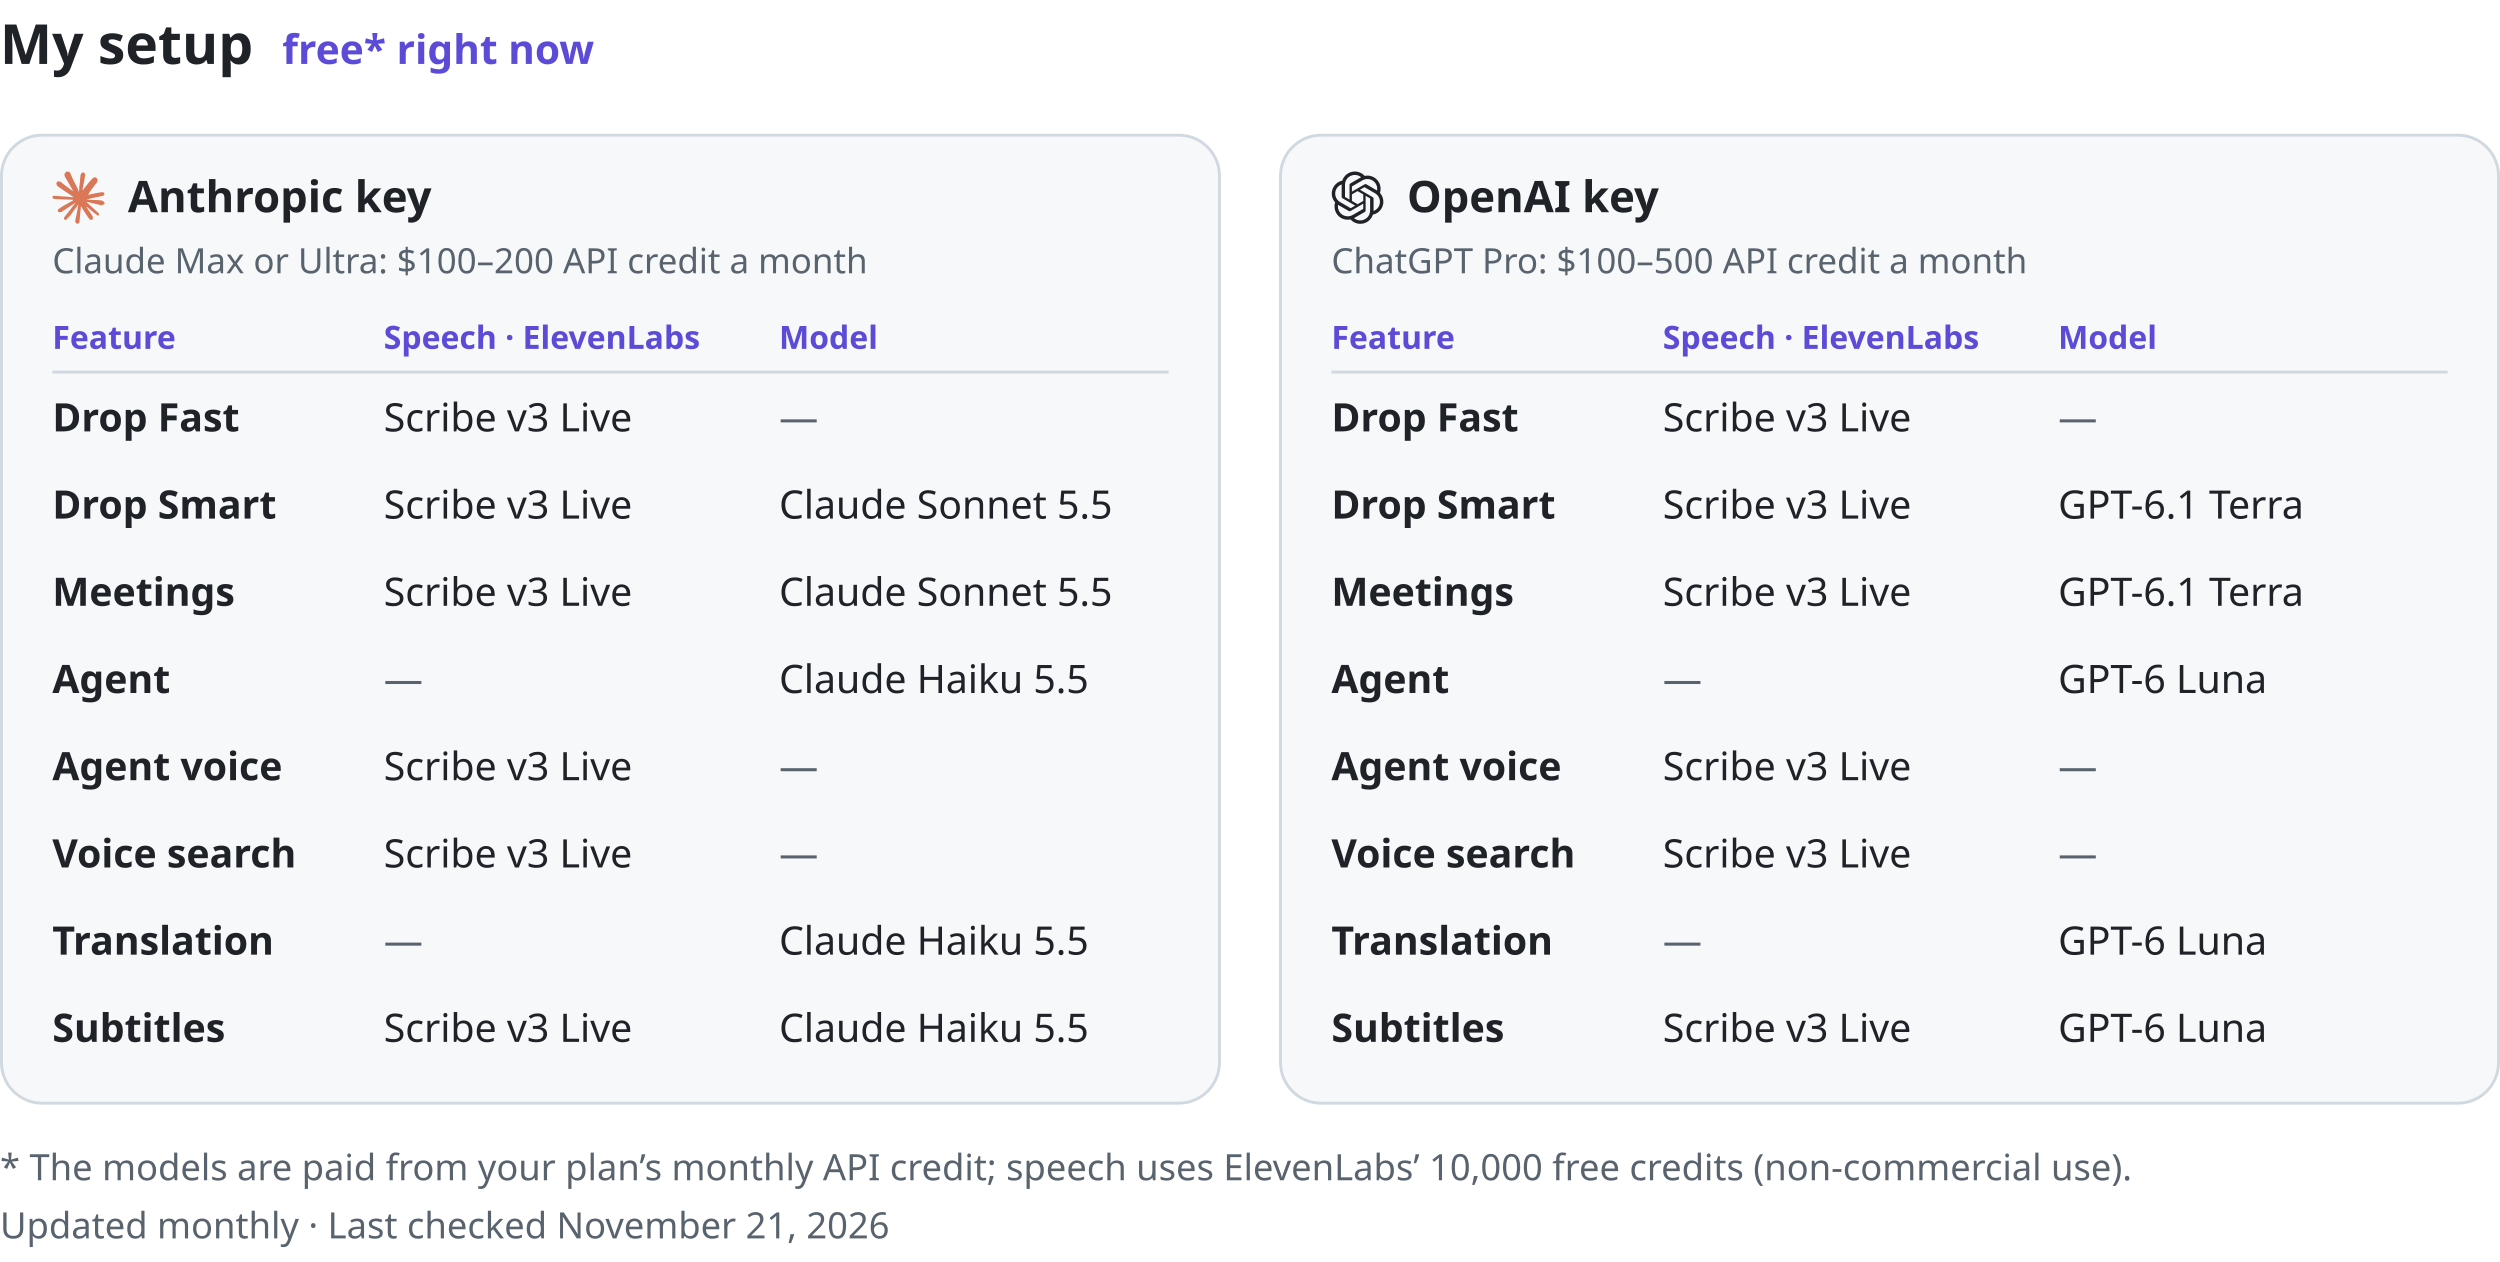
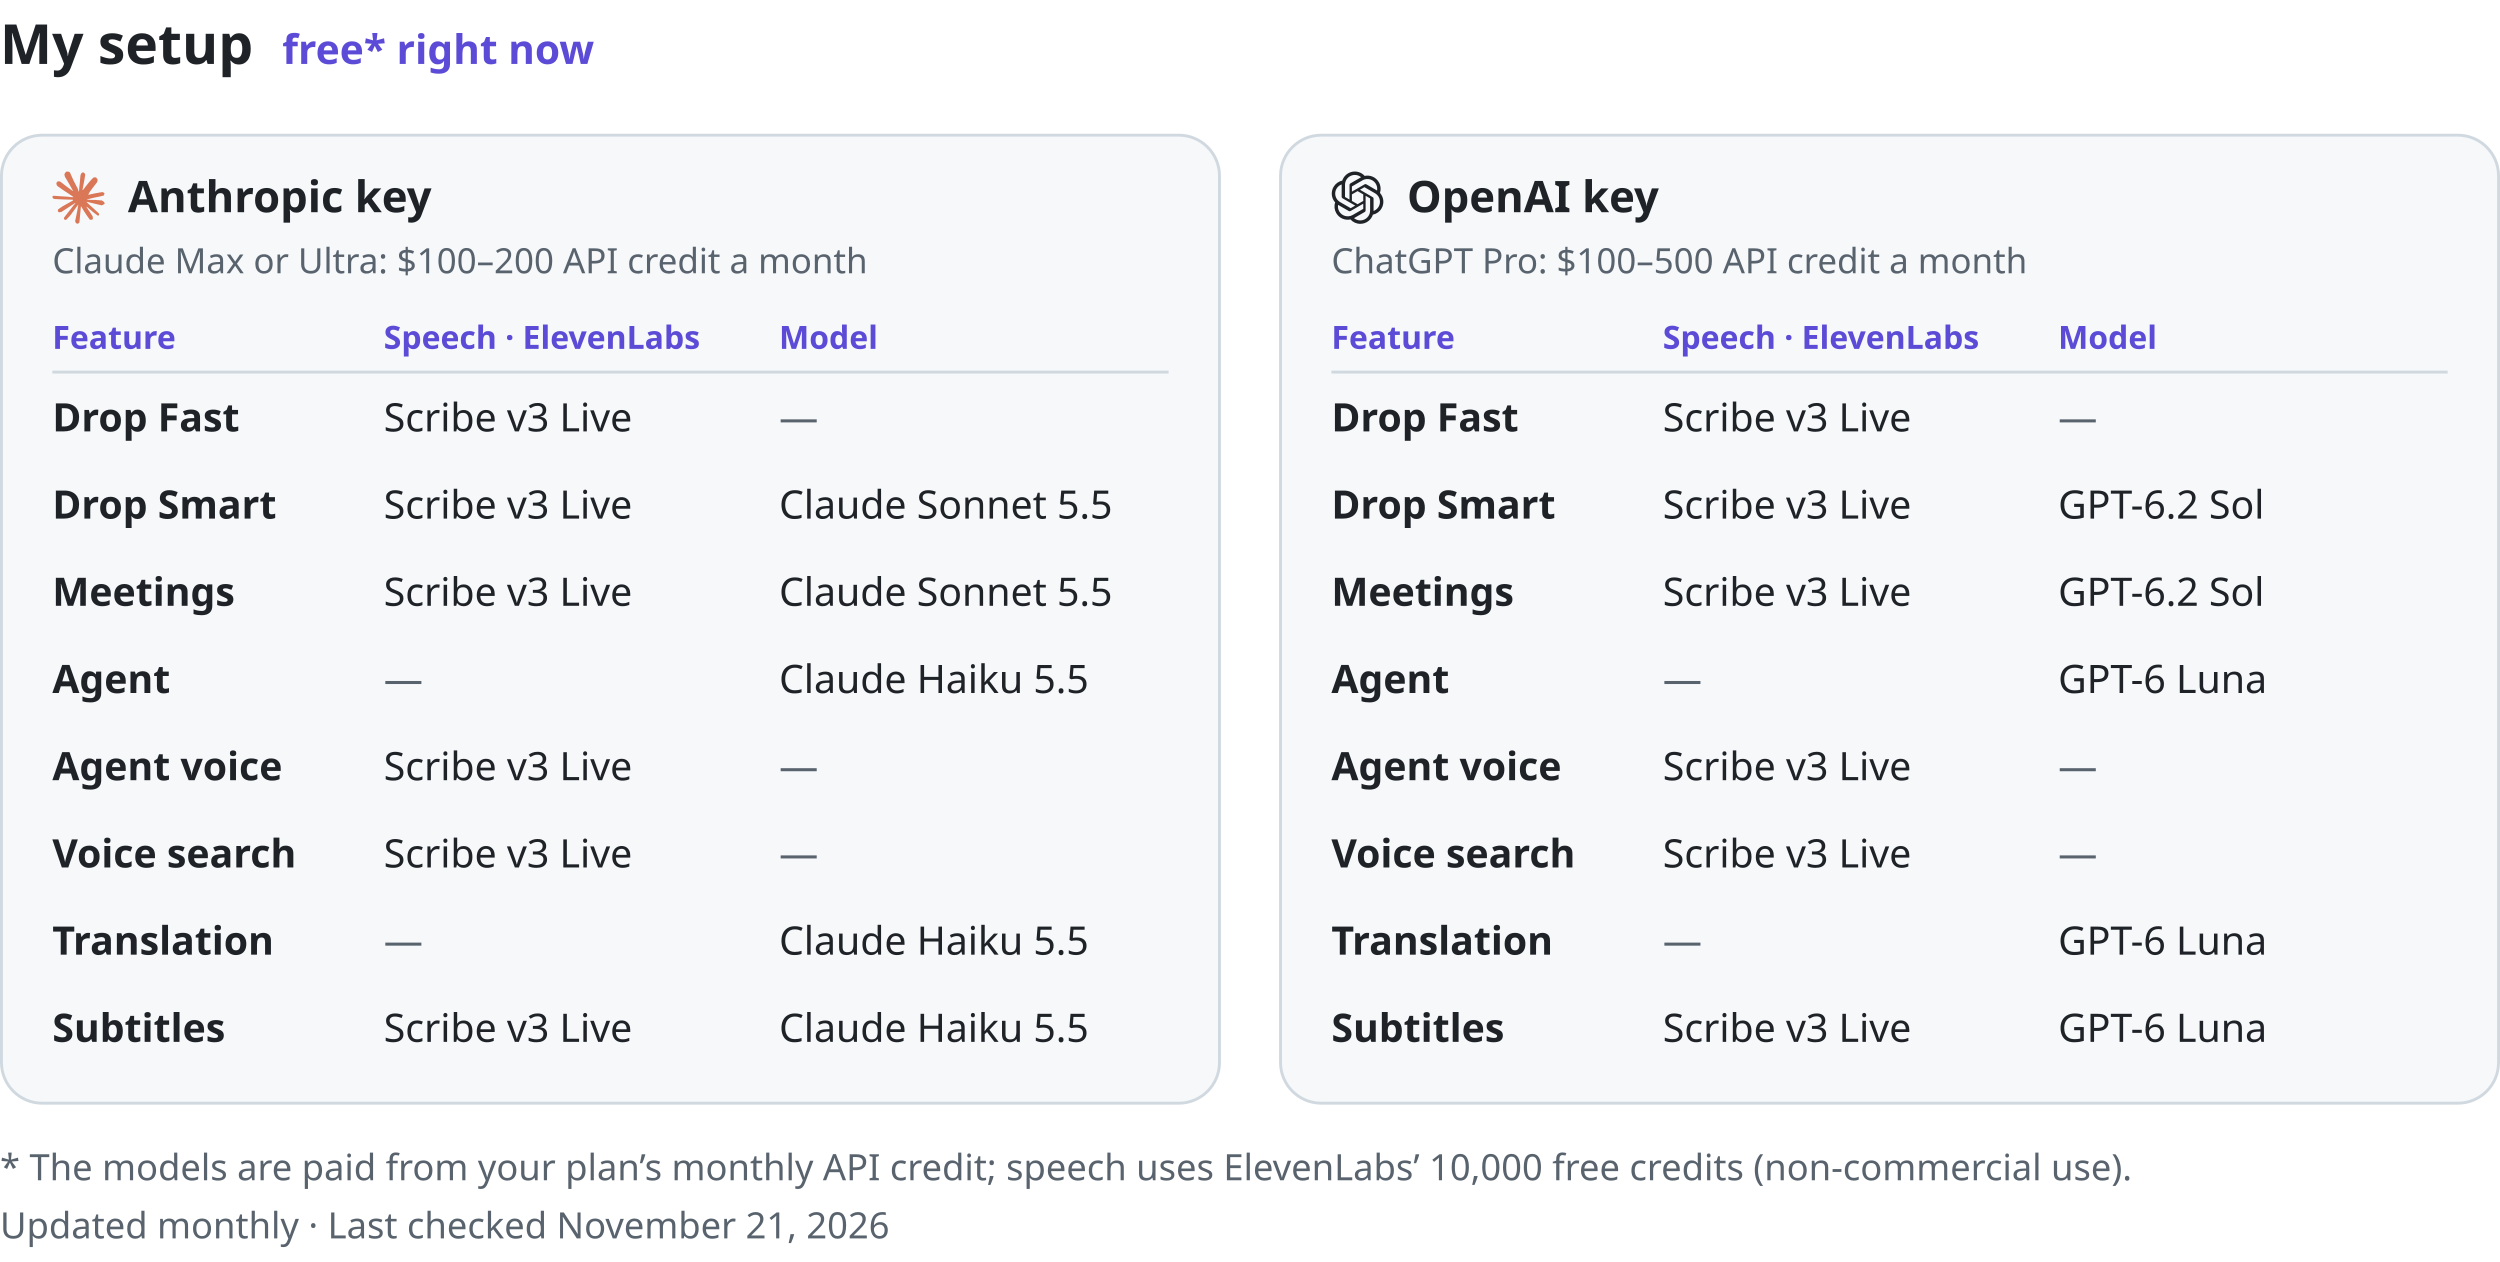
<svg xmlns="http://www.w3.org/2000/svg" width="860" height="434" viewBox="0 0 860 434">
  <text x="0" y="22" font-family="-apple-system, BlinkMacSystemFont, 'Segoe UI', 'Noto Sans', Helvetica, Arial, sans-serif" font-size="19" font-weight="700" fill="#1f2328">My setup<tspan dx="10" font-size="14" font-weight="600" fill="#5b4bd6">free* right now</tspan>
  </text>
  <rect x="0.5" y="46.5" width="419.0" height="333" rx="14" fill="#f6f8fa" stroke="#d1d9e0" />
  <svg x="18.0" y="59" width="18" height="18" fill="#d97757" role="img" viewBox="0 0 24 24">
    <path d="m4.714 15.956 4.717-2.647.079-.231-.079-.128h-.231l-.789-.049-2.696-.073-2.337-.097-2.265-.121-.571-.121-.534-.704.055-.352.48-.322.686.061 1.518.103 2.277.158 1.651.097 2.447.255h.389l.055-.158-.134-.097-.103-.097L6.973 9.836l-2.55-1.688-1.336-.971-.723-.492-.364-.461-.158-1.008.656-.723.88.061.225.061.892.686 1.906 1.475 2.489 1.834.364.303.146-.103.018-.073-.164-.273-1.354-2.447-1.445-2.489-.643-1.032-.17-.619c-.061-.255-.103-.467-.103-.729L6.287.134 6.7 0l.996.134.419.364.619 1.415 1.002 2.228 1.554 3.03.455.898.243.832.091.255h.158v-.146l.128-1.706.237-2.095.231-2.696.079-.759.376-.911.747-.492.583.279.48.686-.067.443-.285 1.852-.559 2.902-.364 1.943h.212l.243-.243.984-1.305 1.651-2.064.729-.82.85-.905.546-.431h1.032l.759 1.129-.34 1.166-1.062 1.348-.88 1.141-1.263 1.7-.789 1.36.073.109.188-.018 2.853-.607 1.542-.279 1.84-.316.832.389.091.395-.328.807-1.967.486-2.307.461-3.436.814-.043.03.049.061 1.548.146.662.036h1.621l3.018.225.789.522.474.638-.079.486-1.214.619-1.639-.389-3.825-.911-1.311-.328h-.182v.109l1.093 1.069 2.003 1.809 2.507 2.331.128.577-.322.455-.34-.049-2.204-1.657-.85-.747-1.925-1.621h-.128v.17l.443.65 2.344 3.521.121 1.081-.17.352-.607.212-.668-.121-1.372-1.925L14.38 17.959l-1.141-1.943-.14.079-.674 7.255-.316.37-.729.279-.607-.461-.322-.747.322-1.475.389-1.925.316-1.53.285-1.9.17-.631-.012-.043-.14.018-1.433 1.967-2.18 2.945-1.724 1.846-.413.164-.716-.37.067-.662.401-.589 2.386-3.036 1.439-1.882.929-1.087-.006-.158h-.055l-6.338 4.116-1.129.146-.486-.455.061-.747.231-.243 1.906-1.311Z" />
  </svg>
  <text x="44.0" y="73" font-family="-apple-system, BlinkMacSystemFont, 'Segoe UI', 'Noto Sans', Helvetica, Arial, sans-serif" font-size="15" font-weight="600" fill="#1f2328">Anthropic key</text>
  <text x="18.0" y="94" font-family="-apple-system, BlinkMacSystemFont, 'Segoe UI', 'Noto Sans', Helvetica, Arial, sans-serif" font-size="12.0" fill="#59636e">Claude Max or Ultra: $100–200 API credit a month</text>
  <text x="18.0" y="120" font-family="-apple-system, BlinkMacSystemFont, 'Segoe UI', 'Noto Sans', Helvetica, Arial, sans-serif" font-size="11.0" font-weight="600" fill="#5b4bd6">Feature</text>
  <text x="132.0" y="120" font-family="-apple-system, BlinkMacSystemFont, 'Segoe UI', 'Noto Sans', Helvetica, Arial, sans-serif" font-size="11.0" font-weight="600" fill="#5b4bd6">Speech · ElevenLabs</text>
  <text x="268.0" y="120" font-family="-apple-system, BlinkMacSystemFont, 'Segoe UI', 'Noto Sans', Helvetica, Arial, sans-serif" font-size="11.0" font-weight="600" fill="#5b4bd6">Model</text>
  <line x1="18.0" y1="128" x2="402.0" y2="128" stroke="#d1d9e0" />
  <text x="18.0" y="148.4" font-family="-apple-system, BlinkMacSystemFont, 'Segoe UI', 'Noto Sans', Helvetica, Arial, sans-serif" font-size="13.5" font-weight="600" fill="#1f2328">Drop Fast</text>
  <text x="132.0" y="148.4" font-family="-apple-system, BlinkMacSystemFont, 'Segoe UI', 'Noto Sans', Helvetica, Arial, sans-serif" font-size="13.5" font-weight="400" fill="#1f2328">Scribe v3 Live</text>
  <text x="268.0" y="148.4" font-family="-apple-system, BlinkMacSystemFont, 'Segoe UI', 'Noto Sans', Helvetica, Arial, sans-serif" font-size="13.5" font-weight="400" fill="#59636e">—</text>
  <text x="18.0" y="178.4" font-family="-apple-system, BlinkMacSystemFont, 'Segoe UI', 'Noto Sans', Helvetica, Arial, sans-serif" font-size="13.5" font-weight="600" fill="#1f2328">Drop Smart</text>
  <text x="132.0" y="178.4" font-family="-apple-system, BlinkMacSystemFont, 'Segoe UI', 'Noto Sans', Helvetica, Arial, sans-serif" font-size="13.5" font-weight="400" fill="#1f2328">Scribe v3 Live</text>
  <text x="268.0" y="178.4" font-family="-apple-system, BlinkMacSystemFont, 'Segoe UI', 'Noto Sans', Helvetica, Arial, sans-serif" font-size="13.5" font-weight="400" fill="#1f2328">Claude Sonnet 5.5</text>
  <text x="18.0" y="208.4" font-family="-apple-system, BlinkMacSystemFont, 'Segoe UI', 'Noto Sans', Helvetica, Arial, sans-serif" font-size="13.5" font-weight="600" fill="#1f2328">Meetings</text>
  <text x="132.0" y="208.4" font-family="-apple-system, BlinkMacSystemFont, 'Segoe UI', 'Noto Sans', Helvetica, Arial, sans-serif" font-size="13.5" font-weight="400" fill="#1f2328">Scribe v3 Live</text>
  <text x="268.0" y="208.4" font-family="-apple-system, BlinkMacSystemFont, 'Segoe UI', 'Noto Sans', Helvetica, Arial, sans-serif" font-size="13.5" font-weight="400" fill="#1f2328">Claude Sonnet 5.5</text>
  <text x="18.0" y="238.4" font-family="-apple-system, BlinkMacSystemFont, 'Segoe UI', 'Noto Sans', Helvetica, Arial, sans-serif" font-size="13.5" font-weight="600" fill="#1f2328">Agent</text>
  <text x="132.0" y="238.4" font-family="-apple-system, BlinkMacSystemFont, 'Segoe UI', 'Noto Sans', Helvetica, Arial, sans-serif" font-size="13.5" font-weight="400" fill="#59636e">—</text>
  <text x="268.0" y="238.4" font-family="-apple-system, BlinkMacSystemFont, 'Segoe UI', 'Noto Sans', Helvetica, Arial, sans-serif" font-size="13.5" font-weight="400" fill="#1f2328">Claude Haiku 5.5</text>
  <text x="18.0" y="268.4" font-family="-apple-system, BlinkMacSystemFont, 'Segoe UI', 'Noto Sans', Helvetica, Arial, sans-serif" font-size="13.5" font-weight="600" fill="#1f2328">Agent voice</text>
  <text x="132.0" y="268.4" font-family="-apple-system, BlinkMacSystemFont, 'Segoe UI', 'Noto Sans', Helvetica, Arial, sans-serif" font-size="13.5" font-weight="400" fill="#1f2328">Scribe v3 Live</text>
  <text x="268.0" y="268.4" font-family="-apple-system, BlinkMacSystemFont, 'Segoe UI', 'Noto Sans', Helvetica, Arial, sans-serif" font-size="13.5" font-weight="400" fill="#59636e">—</text>
  <text x="18.0" y="298.4" font-family="-apple-system, BlinkMacSystemFont, 'Segoe UI', 'Noto Sans', Helvetica, Arial, sans-serif" font-size="13.5" font-weight="600" fill="#1f2328">Voice search</text>
  <text x="132.0" y="298.4" font-family="-apple-system, BlinkMacSystemFont, 'Segoe UI', 'Noto Sans', Helvetica, Arial, sans-serif" font-size="13.5" font-weight="400" fill="#1f2328">Scribe v3 Live</text>
  <text x="268.0" y="298.4" font-family="-apple-system, BlinkMacSystemFont, 'Segoe UI', 'Noto Sans', Helvetica, Arial, sans-serif" font-size="13.5" font-weight="400" fill="#59636e">—</text>
  <text x="18.0" y="328.4" font-family="-apple-system, BlinkMacSystemFont, 'Segoe UI', 'Noto Sans', Helvetica, Arial, sans-serif" font-size="13.5" font-weight="600" fill="#1f2328">Translation</text>
  <text x="132.0" y="328.4" font-family="-apple-system, BlinkMacSystemFont, 'Segoe UI', 'Noto Sans', Helvetica, Arial, sans-serif" font-size="13.5" font-weight="400" fill="#59636e">—</text>
  <text x="268.0" y="328.4" font-family="-apple-system, BlinkMacSystemFont, 'Segoe UI', 'Noto Sans', Helvetica, Arial, sans-serif" font-size="13.5" font-weight="400" fill="#1f2328">Claude Haiku 5.5</text>
  <text x="18.0" y="358.4" font-family="-apple-system, BlinkMacSystemFont, 'Segoe UI', 'Noto Sans', Helvetica, Arial, sans-serif" font-size="13.5" font-weight="600" fill="#1f2328">Subtitles</text>
  <text x="132.0" y="358.4" font-family="-apple-system, BlinkMacSystemFont, 'Segoe UI', 'Noto Sans', Helvetica, Arial, sans-serif" font-size="13.5" font-weight="400" fill="#1f2328">Scribe v3 Live</text>
  <text x="268.0" y="358.4" font-family="-apple-system, BlinkMacSystemFont, 'Segoe UI', 'Noto Sans', Helvetica, Arial, sans-serif" font-size="13.5" font-weight="400" fill="#1f2328">Claude Haiku 5.5</text>
  <rect x="440.5" y="46.5" width="419.0" height="333" rx="14" fill="#f6f8fa" stroke="#d1d9e0" />
  <svg x="458.0" y="59" width="18" height="18" fill="#1f2328" role="img" viewBox="0 0 24 24">
    <path d="M22.282 9.821a5.985 5.985 0 0 0-.516-4.911 6.046 6.046 0 0 0-6.51-2.9A6.065 6.065 0 0 0 4.981 4.182a5.985 5.985 0 0 0-3.998 2.9 6.046 6.046 0 0 0 .743 7.097 5.98 5.98 0 0 0 .511 4.911 6.051 6.051 0 0 0 6.515 2.9A5.985 5.985 0 0 0 13.26 24a6.056 6.056 0 0 0 5.772-4.206 5.989 5.989 0 0 0 3.998-2.9 6.056 6.056 0 0 0-.748-7.073zm-9.022 12.608a4.476 4.476 0 0 1-2.876-1.041l.142-.08 4.778-2.758a.795.795 0 0 0 .393-.681v-6.737l2.02 1.169a.071.071 0 0 1 .038.052v5.583a4.504 4.504 0 0 1-4.495 4.494zm-9.661-4.125a4.471 4.471 0 0 1-.535-3.014l.142.085 4.783 2.758a.771.771 0 0 0 .781 0l5.843-3.369v2.332a.08.08 0 0 1-.033.061L9.74 19.95a4.499 4.499 0 0 1-6.141-1.646zM2.341 7.896a4.485 4.485 0 0 1 2.365-1.973V11.6a.766.766 0 0 0 .388.676l5.814 3.354-2.02 1.169a.076.076 0 0 1-.071 0l-4.83-2.787A4.504 4.504 0 0 1 2.341 7.872zm16.596 3.856L13.104 8.364 15.119 7.2a.076.076 0 0 1 .071 0l4.83 2.791a4.494 4.494 0 0 1-.676 8.104v-5.677a.79.79 0 0 0-.407-.667zm2.011-3.023l-.142-.085-4.774-2.782a.776.776 0 0 0-.785 0L9.409 9.23V6.897a.066.066 0 0 1 .028-.061l4.83-2.787a4.499 4.499 0 0 1 6.68 4.66zM8.306 12.863l-2.02-1.164a.08.08 0 0 1-.038-.057V6.074a4.499 4.499 0 0 1 7.376-3.454l-.142.081L8.704 5.459a.795.795 0 0 0-.393.681zm1.098-2.365l2.602-1.5 2.607 1.5v2.999l-2.597 1.5-2.607-1.5Z" />
  </svg>
  <text x="484.0" y="73" font-family="-apple-system, BlinkMacSystemFont, 'Segoe UI', 'Noto Sans', Helvetica, Arial, sans-serif" font-size="15" font-weight="600" fill="#1f2328">OpenAI key</text>
  <text x="458.0" y="94" font-family="-apple-system, BlinkMacSystemFont, 'Segoe UI', 'Noto Sans', Helvetica, Arial, sans-serif" font-size="12.0" fill="#59636e">ChatGPT Pro: $100–500 API credit a month</text>
  <text x="458.0" y="120" font-family="-apple-system, BlinkMacSystemFont, 'Segoe UI', 'Noto Sans', Helvetica, Arial, sans-serif" font-size="11.0" font-weight="600" fill="#5b4bd6">Feature</text>
  <text x="572.0" y="120" font-family="-apple-system, BlinkMacSystemFont, 'Segoe UI', 'Noto Sans', Helvetica, Arial, sans-serif" font-size="11.0" font-weight="600" fill="#5b4bd6">Speech · ElevenLabs</text>
  <text x="708.0" y="120" font-family="-apple-system, BlinkMacSystemFont, 'Segoe UI', 'Noto Sans', Helvetica, Arial, sans-serif" font-size="11.0" font-weight="600" fill="#5b4bd6">Model</text>
  <line x1="458.0" y1="128" x2="842.0" y2="128" stroke="#d1d9e0" />
  <text x="458.0" y="148.4" font-family="-apple-system, BlinkMacSystemFont, 'Segoe UI', 'Noto Sans', Helvetica, Arial, sans-serif" font-size="13.5" font-weight="600" fill="#1f2328">Drop Fast</text>
  <text x="572.0" y="148.4" font-family="-apple-system, BlinkMacSystemFont, 'Segoe UI', 'Noto Sans', Helvetica, Arial, sans-serif" font-size="13.5" font-weight="400" fill="#1f2328">Scribe v3 Live</text>
  <text x="708.0" y="148.4" font-family="-apple-system, BlinkMacSystemFont, 'Segoe UI', 'Noto Sans', Helvetica, Arial, sans-serif" font-size="13.5" font-weight="400" fill="#59636e">—</text>
  <text x="458.0" y="178.4" font-family="-apple-system, BlinkMacSystemFont, 'Segoe UI', 'Noto Sans', Helvetica, Arial, sans-serif" font-size="13.5" font-weight="600" fill="#1f2328">Drop Smart</text>
  <text x="572.0" y="178.4" font-family="-apple-system, BlinkMacSystemFont, 'Segoe UI', 'Noto Sans', Helvetica, Arial, sans-serif" font-size="13.5" font-weight="400" fill="#1f2328">Scribe v3 Live</text>
-   <text x="708.0" y="178.4" font-family="-apple-system, BlinkMacSystemFont, 'Segoe UI', 'Noto Sans', Helvetica, Arial, sans-serif" font-size="13.5" font-weight="400" fill="#1f2328">GPT-6.1 Terra</text>
+   <text x="708.0" y="178.4" font-family="-apple-system, BlinkMacSystemFont, 'Segoe UI', 'Noto Sans', Helvetica, Arial, sans-serif" font-size="13.5" font-weight="400" fill="#1f2328">GPT-6.2 Sol</text>
  <text x="458.0" y="208.4" font-family="-apple-system, BlinkMacSystemFont, 'Segoe UI', 'Noto Sans', Helvetica, Arial, sans-serif" font-size="13.5" font-weight="600" fill="#1f2328">Meetings</text>
  <text x="572.0" y="208.4" font-family="-apple-system, BlinkMacSystemFont, 'Segoe UI', 'Noto Sans', Helvetica, Arial, sans-serif" font-size="13.5" font-weight="400" fill="#1f2328">Scribe v3 Live</text>
-   <text x="708.0" y="208.4" font-family="-apple-system, BlinkMacSystemFont, 'Segoe UI', 'Noto Sans', Helvetica, Arial, sans-serif" font-size="13.5" font-weight="400" fill="#1f2328">GPT-6.1 Terra</text>
+   <text x="708.0" y="208.4" font-family="-apple-system, BlinkMacSystemFont, 'Segoe UI', 'Noto Sans', Helvetica, Arial, sans-serif" font-size="13.5" font-weight="400" fill="#1f2328">GPT-6.2 Sol</text>
  <text x="458.0" y="238.4" font-family="-apple-system, BlinkMacSystemFont, 'Segoe UI', 'Noto Sans', Helvetica, Arial, sans-serif" font-size="13.5" font-weight="600" fill="#1f2328">Agent</text>
  <text x="572.0" y="238.4" font-family="-apple-system, BlinkMacSystemFont, 'Segoe UI', 'Noto Sans', Helvetica, Arial, sans-serif" font-size="13.5" font-weight="400" fill="#59636e">—</text>
  <text x="708.0" y="238.4" font-family="-apple-system, BlinkMacSystemFont, 'Segoe UI', 'Noto Sans', Helvetica, Arial, sans-serif" font-size="13.5" font-weight="400" fill="#1f2328">GPT-6 Luna</text>
  <text x="458.0" y="268.4" font-family="-apple-system, BlinkMacSystemFont, 'Segoe UI', 'Noto Sans', Helvetica, Arial, sans-serif" font-size="13.5" font-weight="600" fill="#1f2328">Agent voice</text>
  <text x="572.0" y="268.4" font-family="-apple-system, BlinkMacSystemFont, 'Segoe UI', 'Noto Sans', Helvetica, Arial, sans-serif" font-size="13.5" font-weight="400" fill="#1f2328">Scribe v3 Live</text>
  <text x="708.0" y="268.4" font-family="-apple-system, BlinkMacSystemFont, 'Segoe UI', 'Noto Sans', Helvetica, Arial, sans-serif" font-size="13.5" font-weight="400" fill="#59636e">—</text>
  <text x="458.0" y="298.4" font-family="-apple-system, BlinkMacSystemFont, 'Segoe UI', 'Noto Sans', Helvetica, Arial, sans-serif" font-size="13.5" font-weight="600" fill="#1f2328">Voice search</text>
  <text x="572.0" y="298.4" font-family="-apple-system, BlinkMacSystemFont, 'Segoe UI', 'Noto Sans', Helvetica, Arial, sans-serif" font-size="13.5" font-weight="400" fill="#1f2328">Scribe v3 Live</text>
  <text x="708.0" y="298.4" font-family="-apple-system, BlinkMacSystemFont, 'Segoe UI', 'Noto Sans', Helvetica, Arial, sans-serif" font-size="13.5" font-weight="400" fill="#59636e">—</text>
  <text x="458.0" y="328.4" font-family="-apple-system, BlinkMacSystemFont, 'Segoe UI', 'Noto Sans', Helvetica, Arial, sans-serif" font-size="13.5" font-weight="600" fill="#1f2328">Translation</text>
  <text x="572.0" y="328.4" font-family="-apple-system, BlinkMacSystemFont, 'Segoe UI', 'Noto Sans', Helvetica, Arial, sans-serif" font-size="13.5" font-weight="400" fill="#59636e">—</text>
  <text x="708.0" y="328.4" font-family="-apple-system, BlinkMacSystemFont, 'Segoe UI', 'Noto Sans', Helvetica, Arial, sans-serif" font-size="13.5" font-weight="400" fill="#1f2328">GPT-6 Luna</text>
  <text x="458.0" y="358.4" font-family="-apple-system, BlinkMacSystemFont, 'Segoe UI', 'Noto Sans', Helvetica, Arial, sans-serif" font-size="13.5" font-weight="600" fill="#1f2328">Subtitles</text>
  <text x="572.0" y="358.4" font-family="-apple-system, BlinkMacSystemFont, 'Segoe UI', 'Noto Sans', Helvetica, Arial, sans-serif" font-size="13.5" font-weight="400" fill="#1f2328">Scribe v3 Live</text>
  <text x="708.0" y="358.4" font-family="-apple-system, BlinkMacSystemFont, 'Segoe UI', 'Noto Sans', Helvetica, Arial, sans-serif" font-size="13.5" font-weight="400" fill="#1f2328">GPT-6 Luna</text>
  <text x="0" y="406" font-family="-apple-system, BlinkMacSystemFont, 'Segoe UI', 'Noto Sans', Helvetica, Arial, sans-serif" font-size="12.5" fill="#59636e">* The models are paid from your plan’s monthly API credit; speech uses ElevenLabs’ 10,000 free credits (non-commercial use).</text>
  <text x="0" y="426" font-family="-apple-system, BlinkMacSystemFont, 'Segoe UI', 'Noto Sans', Helvetica, Arial, sans-serif" font-size="12.5" fill="#59636e">Updated monthly · Last checked November 21, 2026</text>
</svg>
